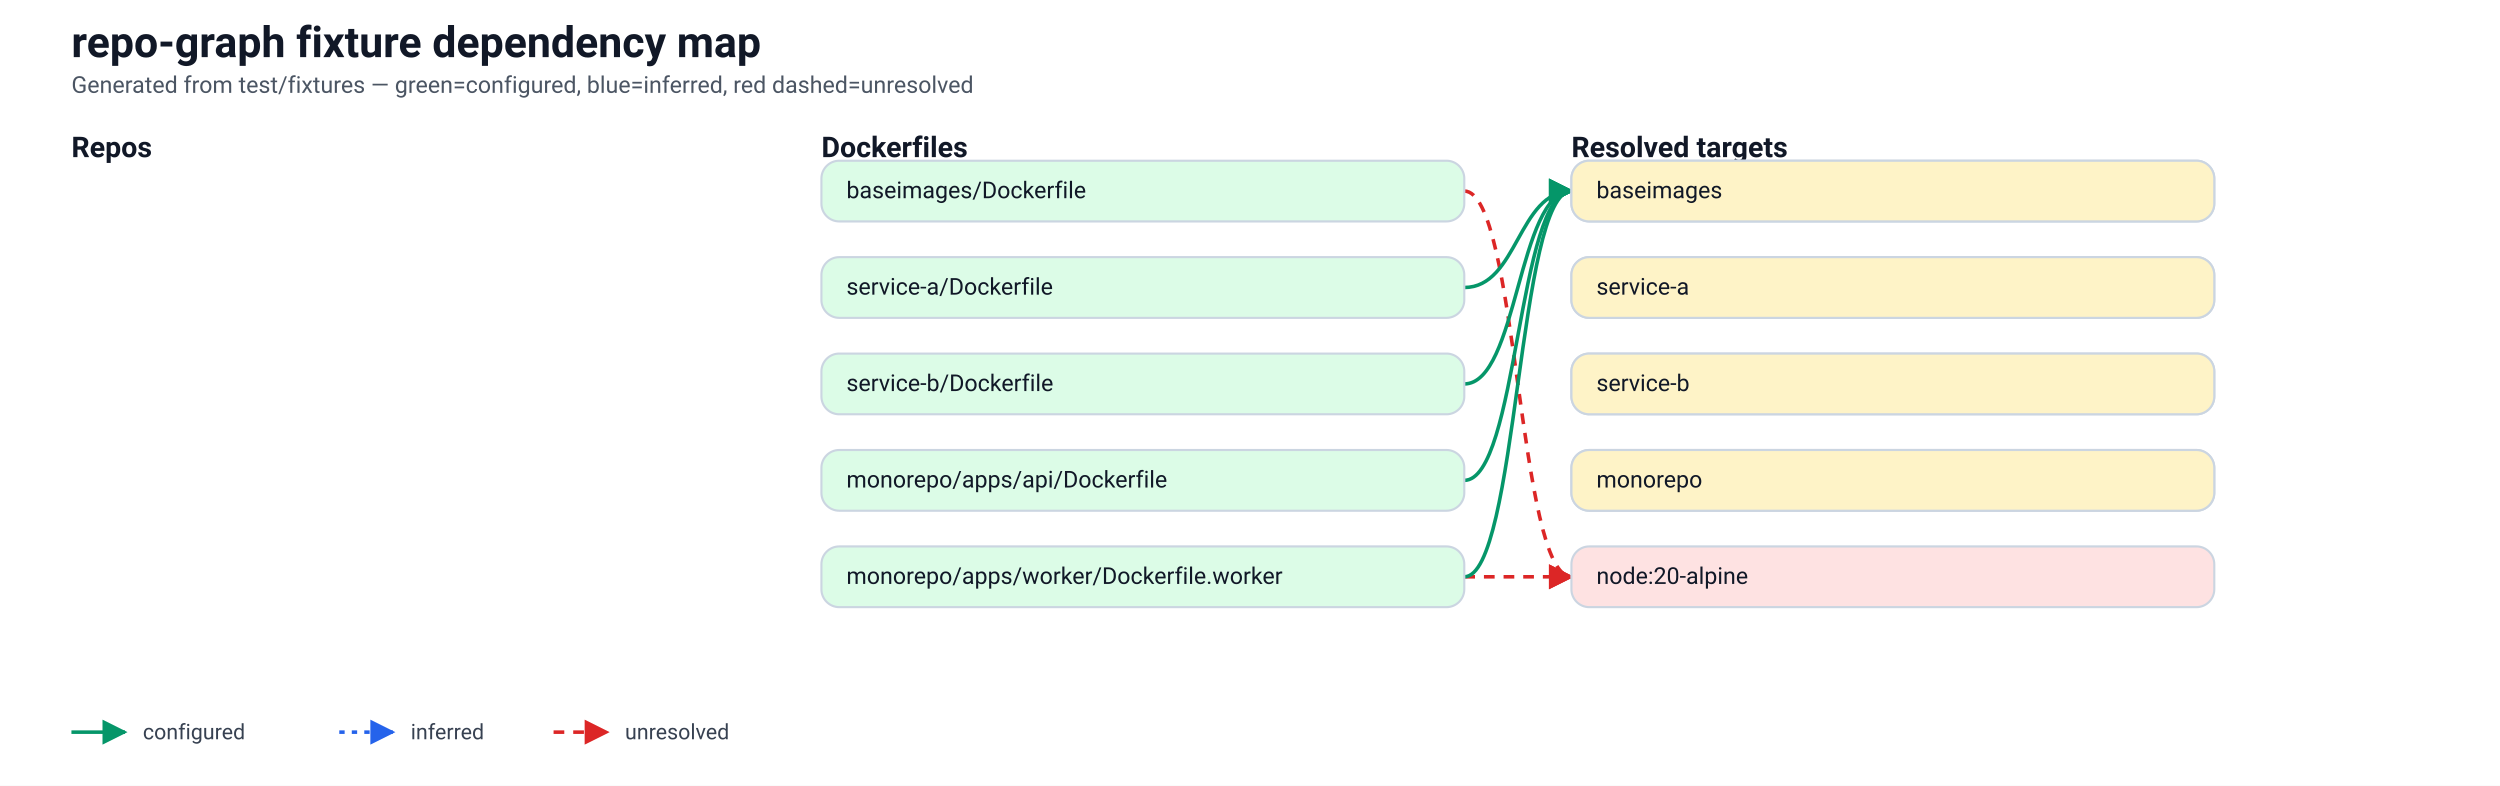
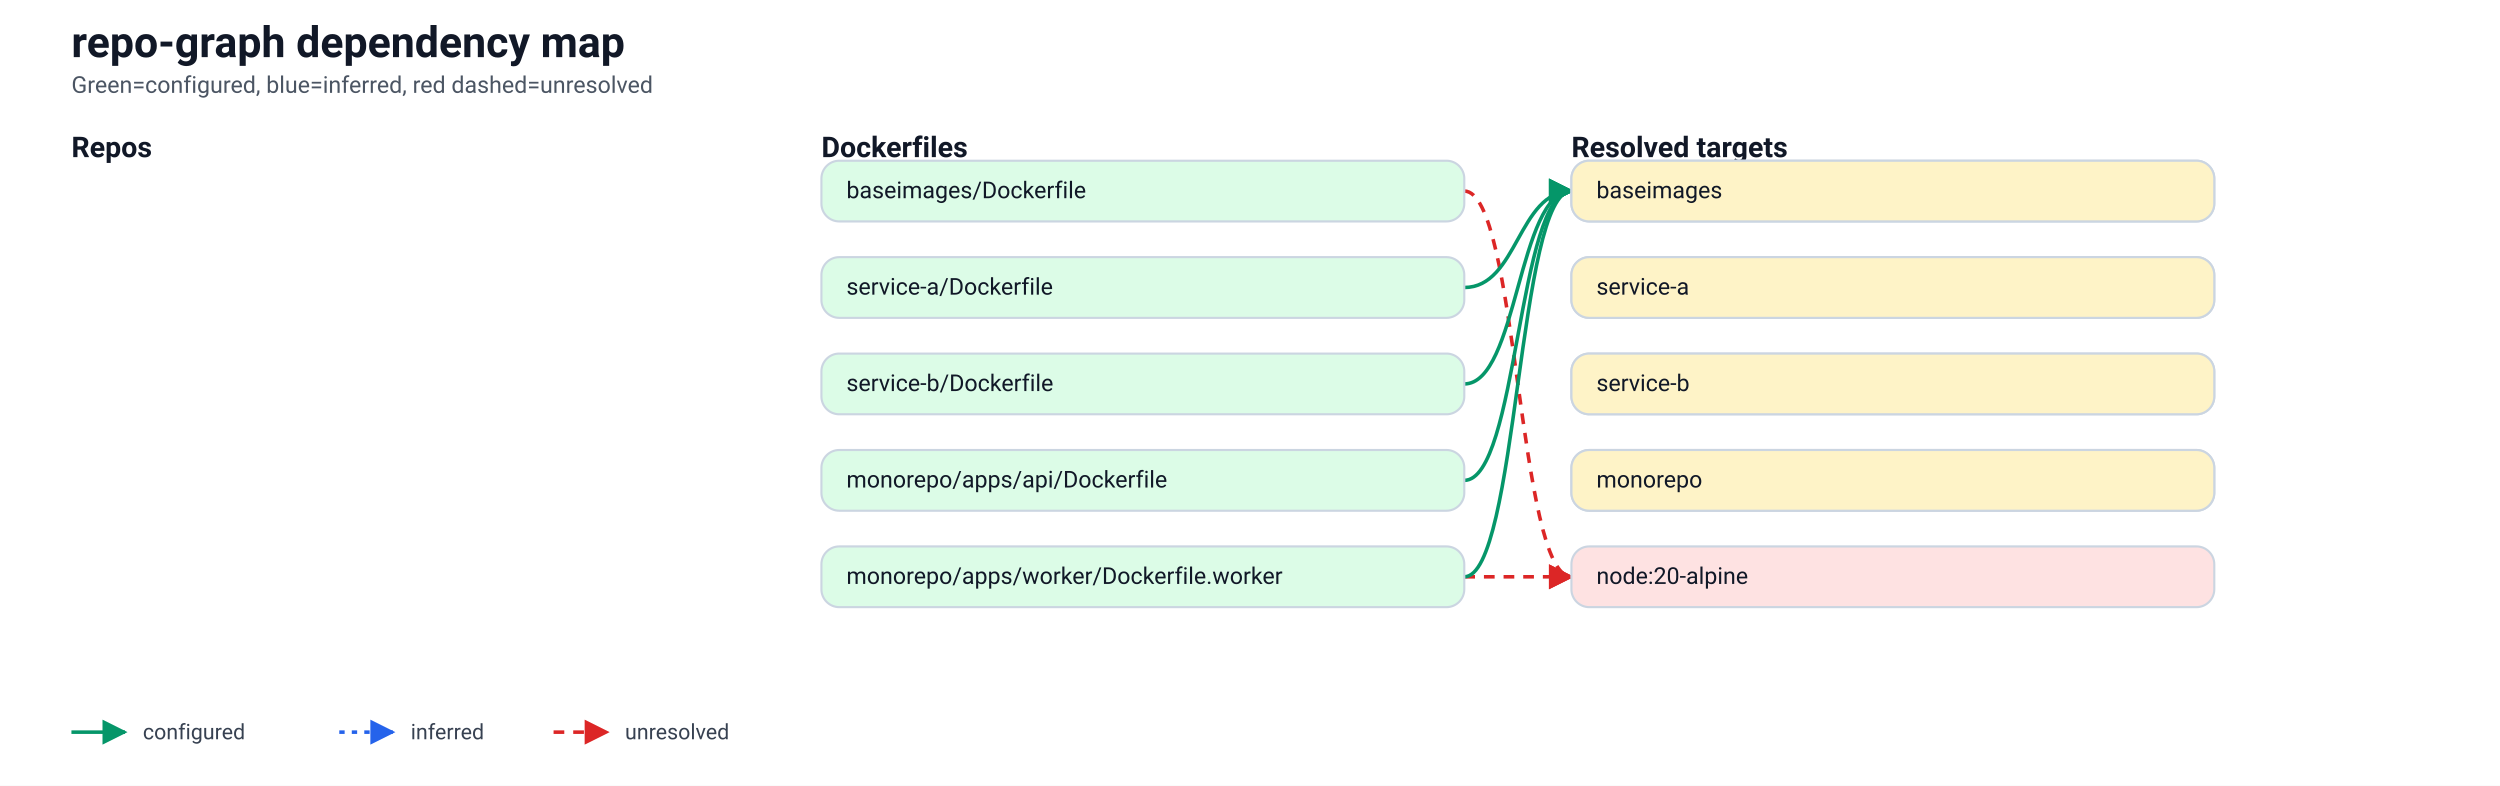
<svg xmlns="http://www.w3.org/2000/svg" width="1400" height="440" viewBox="0 0 1400 440">
  <style>
  .title { font: 700 24px ui-sans-serif, system-ui, -apple-system, Segoe UI, Roboto, Arial; fill: #111827; }
  .subtitle { font: 400 13px ui-sans-serif, system-ui, -apple-system, Segoe UI, Roboto, Arial; fill: #4b5563; }
  .coltitle { font: 700 16px ui-sans-serif, system-ui, -apple-system, Segoe UI, Roboto, Arial; fill: #111827; }
  .label { font: 13px ui-sans-serif, system-ui, -apple-system, Segoe UI, Roboto, Arial; fill: #111827; }
  .small { font: 12px ui-sans-serif, system-ui, -apple-system, Segoe UI, Roboto, Arial; fill: #374151; }
  .edge { stroke: #94a3b8; stroke-width: 2; fill: none; }
  .edge-configured { stroke: #059669; }
  .edge-unresolved { stroke: #dc2626; stroke-dasharray: 6 5; }
  .edge-inferred { stroke: #2563eb; stroke-dasharray: 3 4; }
  .box { stroke: #cbd5e1; stroke-width: 1.2; rx: 10; ry: 10; }
</style>
  <defs>
    <marker id="arrow" viewBox="0 0 10 10" refX="9" refY="5" markerWidth="7" markerHeight="7" orient="auto-start-reverse">
      <path d="M 0 0 L 10 5 L 0 10 z" fill="#94a3b8" />
    </marker>
    <marker id="arrow-green" viewBox="0 0 10 10" refX="9" refY="5" markerWidth="7" markerHeight="7" orient="auto-start-reverse">
      <path d="M 0 0 L 10 5 L 0 10 z" fill="#059669" />
    </marker>
    <marker id="arrow-red" viewBox="0 0 10 10" refX="9" refY="5" markerWidth="7" markerHeight="7" orient="auto-start-reverse">
      <path d="M 0 0 L 10 5 L 0 10 z" fill="#dc2626" />
    </marker>
    <marker id="arrow-blue" viewBox="0 0 10 10" refX="9" refY="5" markerWidth="7" markerHeight="7" orient="auto-start-reverse">
      <path d="M 0 0 L 10 5 L 0 10 z" fill="#2563eb" />
    </marker>
  </defs>
  <rect x="0" y="0" width="1400" height="440" fill="#ffffff" />
-   <text x="40" y="32" class="title">repo-graph fixture dependency map</text>
-   <text x="40" y="52" class="subtitle">Generated from test/fixtures — green=configured, blue=inferred, red dashed=unresolved</text>
+   <text x="40" y="32" class="title">repo-graph dependency map</text>
+   <text x="40" y="52" class="subtitle">Green=configured, blue=inferred, red dashed=unresolved</text>
  <text x="40" y="88" class="coltitle">Repos</text>
  <text x="460" y="88" class="coltitle">Dockerfiles</text>
  <text x="880" y="88" class="coltitle">Resolved targets</text>
  <path d="M 820 107 C 850 107, 850 323, 880 323" class="edge edge-unresolved" marker-end="url(#arrow-red)" />
  <path d="M 820 161 C 850 161, 850 107, 880 107" class="edge edge-configured" marker-end="url(#arrow-green)" />
  <path d="M 820 215 C 850 215, 850 107, 880 107" class="edge edge-configured" marker-end="url(#arrow-green)" />
  <path d="M 820 269 C 850 269, 850 107, 880 107" class="edge edge-configured" marker-end="url(#arrow-green)" />
  <path d="M 820 323 C 850 323, 850 323, 880 323" class="edge edge-unresolved" marker-end="url(#arrow-red)" />
  <path d="M 820 323 C 850 323, 850 107, 880 107" class="edge edge-configured" marker-end="url(#arrow-green)" />
  <rect class="box" x="880" y="90" width="360" height="34" fill="#dbeafe" />
  <text x="894" y="111" class="label">baseimages</text>
  <rect class="box" x="880" y="144" width="360" height="34" fill="#dbeafe" />
  <text x="894" y="165" class="label">service-a</text>
  <rect class="box" x="880" y="198" width="360" height="34" fill="#dbeafe" />
  <text x="894" y="219" class="label">service-b</text>
  <rect class="box" x="880" y="252" width="360" height="34" fill="#dbeafe" />
  <text x="894" y="273" class="label">monorepo</text>
  <rect class="box" x="460" y="90" width="360" height="34" fill="#dcfce7" />
  <text x="474" y="111" class="label">baseimages/Dockerfile</text>
  <rect class="box" x="460" y="144" width="360" height="34" fill="#dcfce7" />
  <text x="474" y="165" class="label">service-a/Dockerfile</text>
  <rect class="box" x="460" y="198" width="360" height="34" fill="#dcfce7" />
  <text x="474" y="219" class="label">service-b/Dockerfile</text>
  <rect class="box" x="460" y="252" width="360" height="34" fill="#dcfce7" />
  <text x="474" y="273" class="label">monorepo/apps/api/Dockerfile</text>
  <rect class="box" x="460" y="306" width="360" height="34" fill="#dcfce7" />
  <text x="474" y="327" class="label">monorepo/apps/worker/Dockerfile.worker</text>
  <rect class="box" x="880" y="90" width="360" height="34" fill="#fef3c7" />
  <text x="894" y="111" class="label">baseimages</text>
  <rect class="box" x="880" y="144" width="360" height="34" fill="#fef3c7" />
  <text x="894" y="165" class="label">service-a</text>
  <rect class="box" x="880" y="198" width="360" height="34" fill="#fef3c7" />
  <text x="894" y="219" class="label">service-b</text>
  <rect class="box" x="880" y="252" width="360" height="34" fill="#fef3c7" />
  <text x="894" y="273" class="label">monorepo</text>
  <rect class="box" x="880" y="306" width="360" height="34" fill="#fee2e2" />
  <text x="894" y="327" class="label">node:20-alpine</text>
  <line x1="40" y1="410" x2="70" y2="410" class="edge edge-configured" marker-end="url(#arrow-green)" />
  <text x="80" y="414" class="small">configured</text>
  <line x1="190" y1="410" x2="220" y2="410" class="edge edge-inferred" marker-end="url(#arrow-blue)" />
  <text x="230" y="414" class="small">inferred</text>
  <line x1="310" y1="410" x2="340" y2="410" class="edge edge-unresolved" marker-end="url(#arrow-red)" />
  <text x="350" y="414" class="small">unresolved</text>
</svg>
